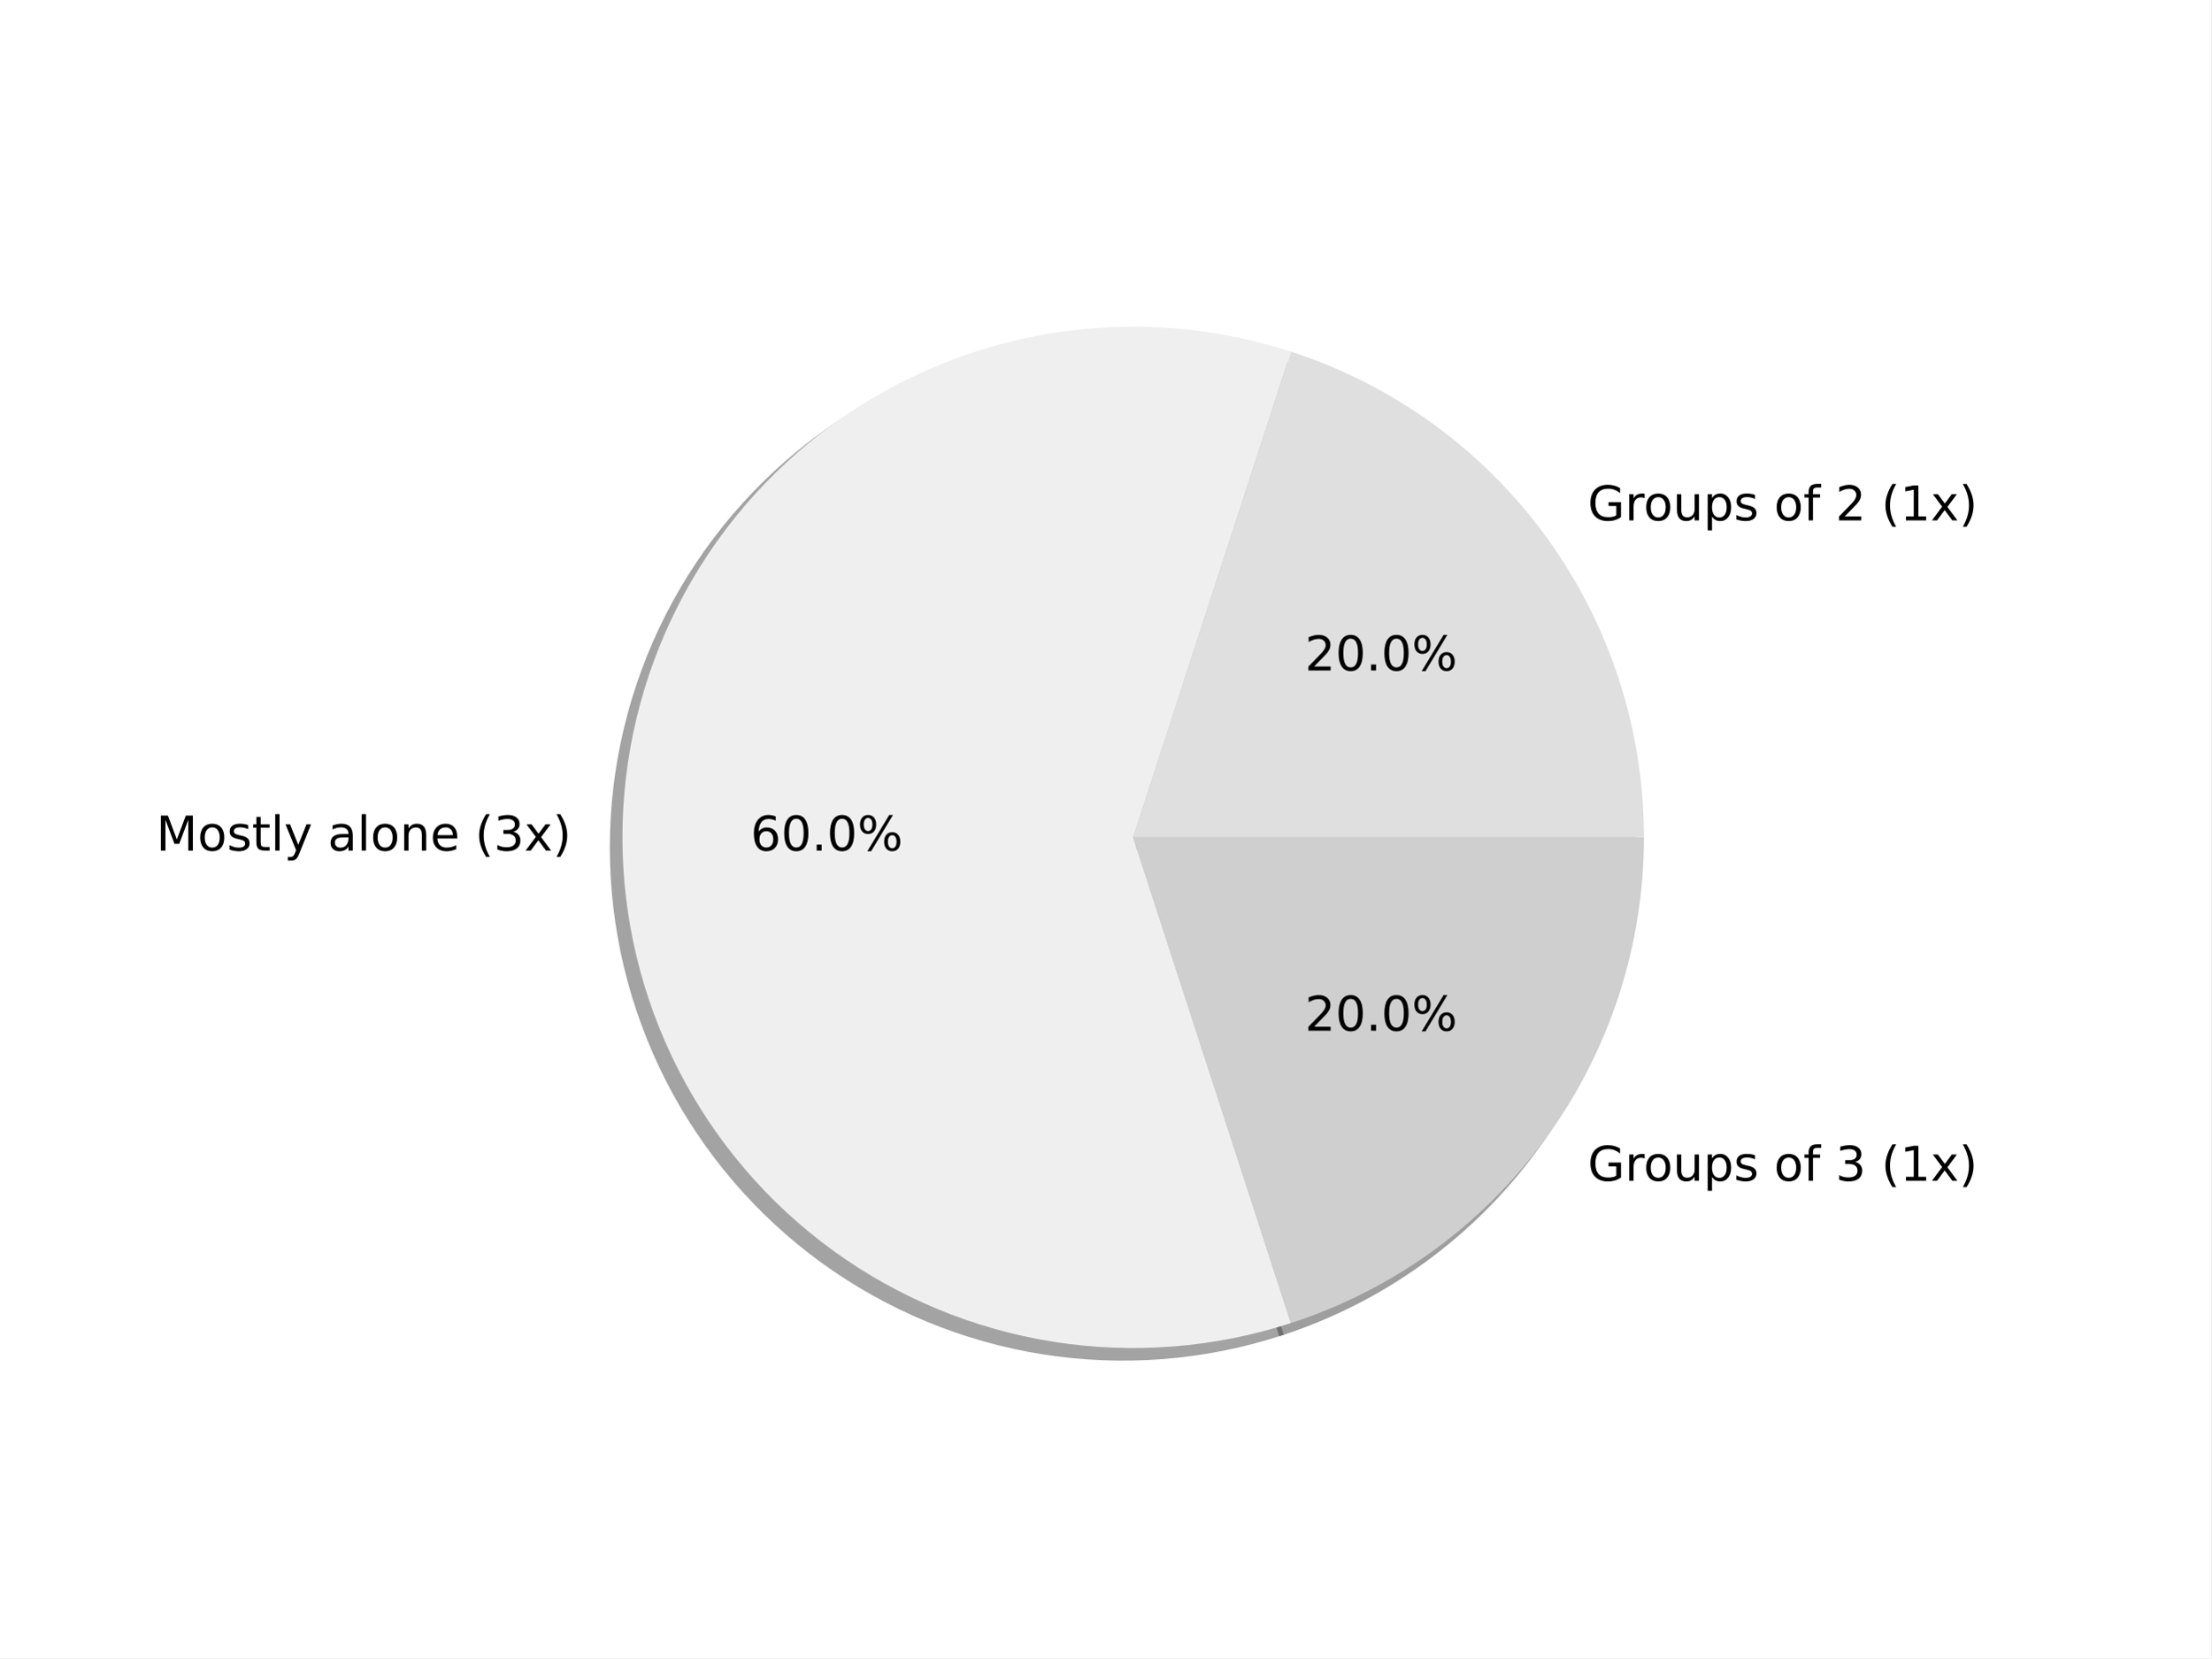
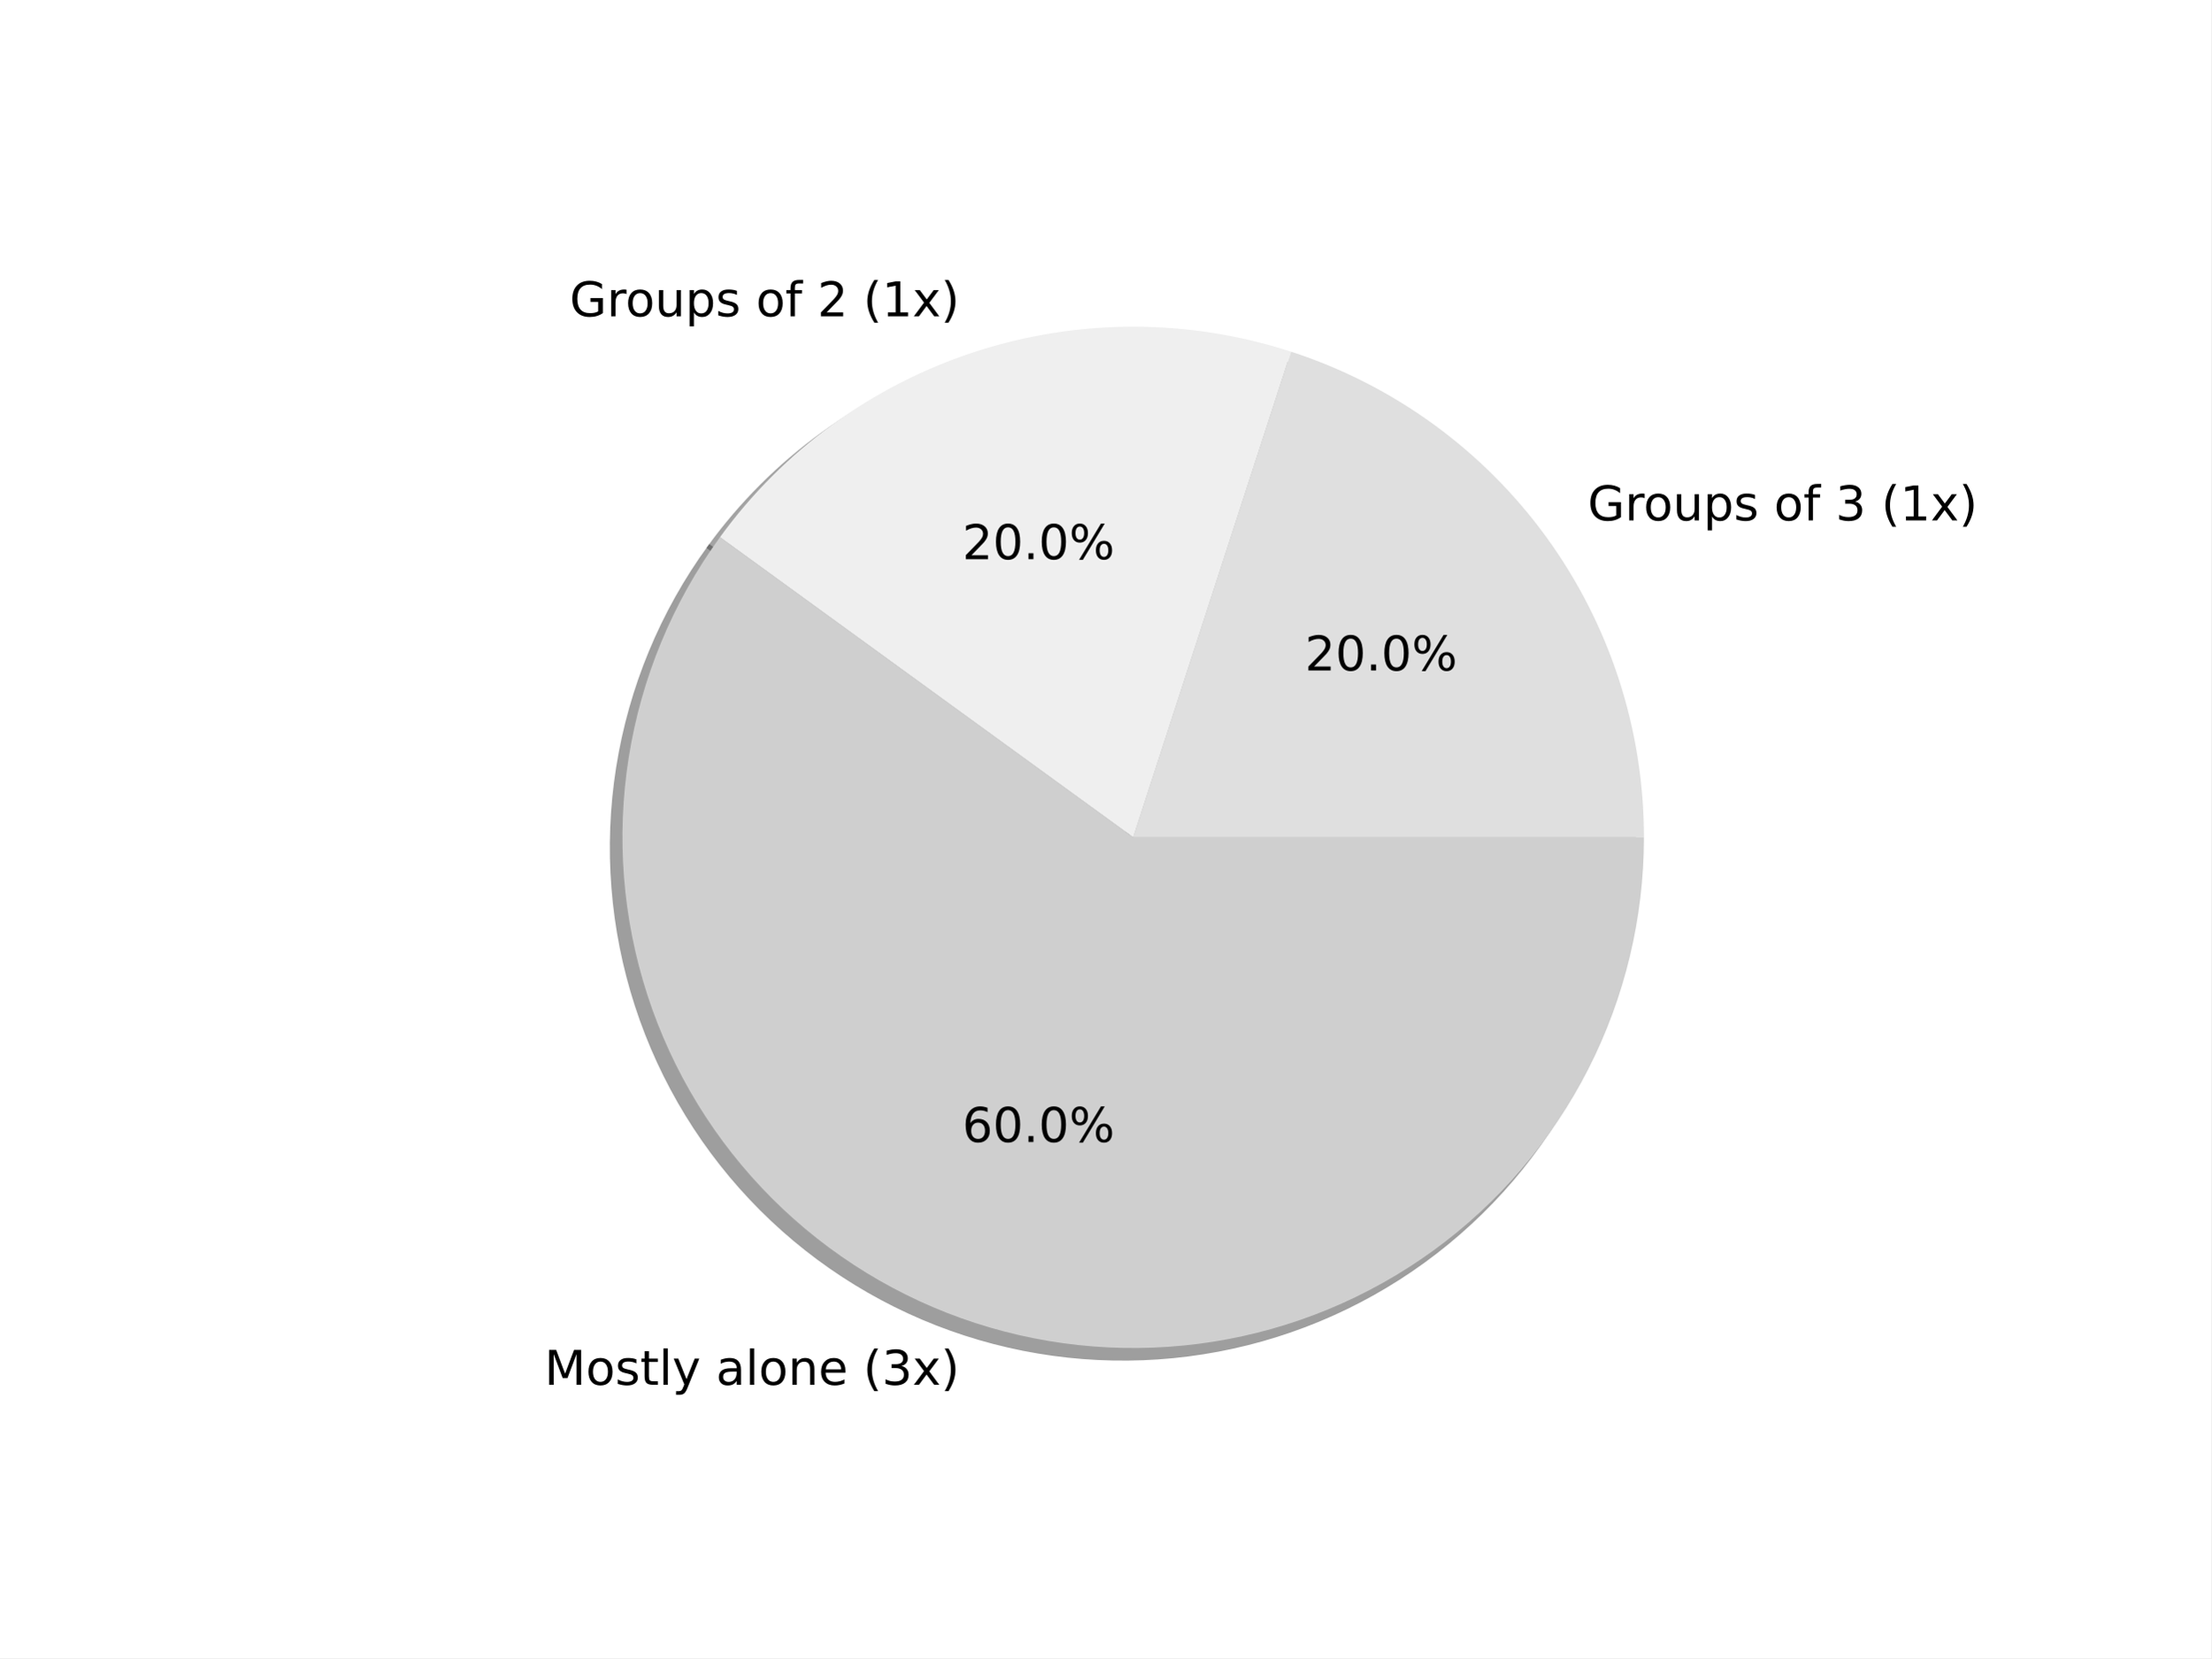
<svg xmlns="http://www.w3.org/2000/svg" xmlns:xlink="http://www.w3.org/1999/xlink" width="460.8pt" height="345.6pt" viewBox="0 0 460.8 345.6" version="1.1">
  <defs>
    <style type="text/css">*{stroke-linejoin: round; stroke-linecap: butt}</style>
  </defs>
  <g id="figure_1">
    <g id="patch_1">
      <path d="M 0 345.6  L 460.8 345.6  L 460.8 0  L 0 0  z " style="fill: #ffffff" />
    </g>
    <g id="axes_1">
      <g id="patch_2">
        <path d="M 340.476 176.657  C 340.476 154.181 333.357 132.273 320.147 114.09  C 306.936 95.907 288.3 82.367 266.924 75.422  L 234.031 176.657  L 340.476 176.657  z " style="fill: #434343; opacity: 0.5; stroke: #434343; stroke-linejoin: miter" />
      </g>
      <g id="patch_3">
-         <path d="M 266.924 75.422  C 250.949 70.231 233.97 68.895 217.379 71.523  C 200.789 74.15 185.054 80.668 171.464 90.541  C 157.875 100.414 146.814 113.365 139.188 128.332  C 131.562 143.298 127.586 159.86 127.586 176.657  C 127.586 193.454 131.562 210.015 139.188 224.982  C 146.814 239.948 157.875 252.899 171.464 262.773  C 185.054 272.646 200.789 279.164 217.379 281.791  C 233.97 284.419 250.949 283.083 266.924 277.892  L 234.031 176.657  L 266.924 75.422  z " style="fill: #484848; opacity: 0.5; stroke: #484848; stroke-linejoin: miter" />
+         <path d="M 266.924 75.422  C 245.549 68.477 222.513 68.477 201.138 75.422  C 179.762 82.367 161.126 95.907 147.915 114.09  L 234.031 176.657  L 266.924 75.422  z " style="fill: #484848; opacity: 0.5; stroke: #484848; stroke-linejoin: miter" />
      </g>
      <g id="patch_4">
-         <path d="M 266.924 277.892  C 288.3 270.947 306.936 257.407 320.147 239.224  C 333.357 221.041 340.476 199.132 340.476 176.657  L 234.031 176.657  L 266.924 277.892  z " style="fill: #3e3e3e; opacity: 0.5; stroke: #3e3e3e; stroke-linejoin: miter" />
+         <path d="M 147.915 114.09  C 138.042 127.68 131.524 143.415 128.897 160.005  C 126.269 176.596 127.605 193.575 132.796 209.55  C 137.987 225.525 146.886 240.047 158.763 251.925  C 170.641 263.802 185.163 272.701 201.138 277.892  C 217.113 283.083 234.092 284.419 250.683 281.791  C 267.273 279.164 283.009 272.646 296.598 262.773  C 310.187 252.899 321.248 239.948 328.874 224.982  C 336.5 210.015 340.476 193.454 340.476 176.657  L 234.031 176.657  L 147.915 114.09  z " style="fill: #3e3e3e; opacity: 0.5; stroke: #3e3e3e; stroke-linejoin: miter" />
      </g>
      <g id="patch_5">
        <path d="M 342.605 174.528  C 342.605 152.053 335.486 130.144 322.276 111.961  C 309.065 93.778 290.429 80.238 269.053 73.293  L 236.16 174.528  L 342.605 174.528  z " style="fill: #dfdfdf" />
      </g>
      <g id="patch_6">
-         <path d="M 269.053 73.293  C 253.078 68.102 236.099 66.766 219.508 69.394  C 202.918 72.021 187.183 78.539 173.593 88.412  C 160.004 98.286 148.943 111.237 141.317 126.203  C 133.691 141.17 129.715 157.731 129.715 174.528  C 129.715 191.325 133.691 207.886 141.317 222.853  C 148.943 237.819 160.004 250.77 173.593 260.644  C 187.183 270.517 202.918 277.035 219.508 279.662  C 236.099 282.29 253.078 280.954 269.053 275.763  L 236.16 174.528  L 269.053 73.293  z " style="fill: #efefef" />
+         <path d="M 269.053 73.293  C 247.678 66.348 224.642 66.348 203.267 73.293  C 181.891 80.238 163.255 93.778 150.044 111.961  L 236.16 174.528  L 269.053 73.293  z " style="fill: #efefef" />
      </g>
      <g id="patch_7">
-         <path d="M 269.053 275.763  C 290.429 268.818 309.065 255.278 322.276 237.095  C 335.486 218.912 342.605 197.003 342.605 174.528  L 236.16 174.528  L 269.053 275.763  z " style="fill: #cfcfcf" />
+         <path d="M 150.044 111.961  C 140.171 125.551 133.653 141.286 131.026 157.876  C 128.398 174.467 129.734 191.446 134.925 207.421  C 140.116 223.396 149.015 237.918 160.892 249.796  C 172.77 261.673 187.292 270.572 203.267 275.763  C 219.242 280.954 236.221 282.29 252.812 279.662  C 269.402 277.035 285.137 270.517 298.727 260.644  C 312.316 250.77 323.377 237.819 331.003 222.853  C 338.629 207.886 342.605 191.325 342.605 174.528  L 236.16 174.528  L 150.044 111.961  z " style="fill: #cfcfcf" />
      </g>
      <g id="matplotlib.axis_1" />
      <g id="matplotlib.axis_2" />
      <g id="text_1">
        <g transform="translate(330.8872 108.464) scale(0.1 -0.1)">
          <defs>
            <path id="DejaVuSans-47" d="M 3809 666  L 3809 1919  L 2778 1919  L 2778 2438  L 4434 2438  L 4434 434  Q 4069 175 3628 42  Q 3188 -91 2688 -91  Q 1594 -91 976 548  Q 359 1188 359 2328  Q 359 3472 976 4111  Q 1594 4750 2688 4750  Q 3144 4750 3555 4637  Q 3966 4525 4313 4306  L 4313 3634  Q 3963 3931 3569 4081  Q 3175 4231 2741 4231  Q 1884 4231 1454 3753  Q 1025 3275 1025 2328  Q 1025 1384 1454 906  Q 1884 428 2741 428  Q 3075 428 3337 486  Q 3600 544 3809 666  z " transform="scale(0.015625)" />
            <path id="DejaVuSans-72" d="M 2631 2963  Q 2534 3019 2420 3045  Q 2306 3072 2169 3072  Q 1681 3072 1420 2755  Q 1159 2438 1159 1844  L 1159 0  L 581 0  L 581 3500  L 1159 3500  L 1159 2956  Q 1341 3275 1631 3429  Q 1922 3584 2338 3584  Q 2397 3584 2469 3576  Q 2541 3569 2628 3553  L 2631 2963  z " transform="scale(0.015625)" />
            <path id="DejaVuSans-6f" d="M 1959 3097  Q 1497 3097 1228 2736  Q 959 2375 959 1747  Q 959 1119 1226 758  Q 1494 397 1959 397  Q 2419 397 2687 759  Q 2956 1122 2956 1747  Q 2956 2369 2687 2733  Q 2419 3097 1959 3097  z M 1959 3584  Q 2709 3584 3137 3096  Q 3566 2609 3566 1747  Q 3566 888 3137 398  Q 2709 -91 1959 -91  Q 1206 -91 779 398  Q 353 888 353 1747  Q 353 2609 779 3096  Q 1206 3584 1959 3584  z " transform="scale(0.015625)" />
            <path id="DejaVuSans-75" d="M 544 1381  L 544 3500  L 1119 3500  L 1119 1403  Q 1119 906 1312 657  Q 1506 409 1894 409  Q 2359 409 2629 706  Q 2900 1003 2900 1516  L 2900 3500  L 3475 3500  L 3475 0  L 2900 0  L 2900 538  Q 2691 219 2414 64  Q 2138 -91 1772 -91  Q 1169 -91 856 284  Q 544 659 544 1381  z M 1991 3584  L 1991 3584  z " transform="scale(0.015625)" />
            <path id="DejaVuSans-70" d="M 1159 525  L 1159 -1331  L 581 -1331  L 581 3500  L 1159 3500  L 1159 2969  Q 1341 3281 1617 3432  Q 1894 3584 2278 3584  Q 2916 3584 3314 3078  Q 3713 2572 3713 1747  Q 3713 922 3314 415  Q 2916 -91 2278 -91  Q 1894 -91 1617 61  Q 1341 213 1159 525  z M 3116 1747  Q 3116 2381 2855 2742  Q 2594 3103 2138 3103  Q 1681 3103 1420 2742  Q 1159 2381 1159 1747  Q 1159 1113 1420 752  Q 1681 391 2138 391  Q 2594 391 2855 752  Q 3116 1113 3116 1747  z " transform="scale(0.015625)" />
            <path id="DejaVuSans-73" d="M 2834 3397  L 2834 2853  Q 2591 2978 2328 3040  Q 2066 3103 1784 3103  Q 1356 3103 1142 2972  Q 928 2841 928 2578  Q 928 2378 1081 2264  Q 1234 2150 1697 2047  L 1894 2003  Q 2506 1872 2764 1633  Q 3022 1394 3022 966  Q 3022 478 2636 193  Q 2250 -91 1575 -91  Q 1294 -91 989 -36  Q 684 19 347 128  L 347 722  Q 666 556 975 473  Q 1284 391 1588 391  Q 1994 391 2212 530  Q 2431 669 2431 922  Q 2431 1156 2273 1281  Q 2116 1406 1581 1522  L 1381 1569  Q 847 1681 609 1914  Q 372 2147 372 2553  Q 372 3047 722 3315  Q 1072 3584 1716 3584  Q 2034 3584 2315 3537  Q 2597 3491 2834 3397  z " transform="scale(0.015625)" />
            <path id="DejaVuSans-20" transform="scale(0.015625)" />
            <path id="DejaVuSans-66" d="M 2375 4863  L 2375 4384  L 1825 4384  Q 1516 4384 1395 4259  Q 1275 4134 1275 3809  L 1275 3500  L 2222 3500  L 2222 3053  L 1275 3053  L 1275 0  L 697 0  L 697 3053  L 147 3053  L 147 3500  L 697 3500  L 697 3744  Q 697 4328 969 4595  Q 1241 4863 1831 4863  L 2375 4863  z " transform="scale(0.015625)" />
-             <path id="DejaVuSans-32" d="M 1228 531  L 3431 531  L 3431 0  L 469 0  L 469 531  Q 828 903 1448 1529  Q 2069 2156 2228 2338  Q 2531 2678 2651 2914  Q 2772 3150 2772 3378  Q 2772 3750 2511 3984  Q 2250 4219 1831 4219  Q 1534 4219 1204 4116  Q 875 4013 500 3803  L 500 4441  Q 881 4594 1212 4672  Q 1544 4750 1819 4750  Q 2544 4750 2975 4387  Q 3406 4025 3406 3419  Q 3406 3131 3298 2873  Q 3191 2616 2906 2266  Q 2828 2175 2409 1742  Q 1991 1309 1228 531  z " transform="scale(0.015625)" />
+             <path id="DejaVuSans-33" d="M 2597 2516  Q 3050 2419 3304 2112  Q 3559 1806 3559 1356  Q 3559 666 3084 287  Q 2609 -91 1734 -91  Q 1441 -91 1130 -33  Q 819 25 488 141  L 488 750  Q 750 597 1062 519  Q 1375 441 1716 441  Q 2309 441 2620 675  Q 2931 909 2931 1356  Q 2931 1769 2642 2001  Q 2353 2234 1838 2234  L 1294 2234  L 1294 2753  L 1863 2753  Q 2328 2753 2575 2939  Q 2822 3125 2822 3475  Q 2822 3834 2567 4026  Q 2313 4219 1838 4219  Q 1578 4219 1281 4162  Q 984 4106 628 3988  L 628 4550  Q 988 4650 1302 4700  Q 1616 4750 1894 4750  Q 2613 4750 3031 4423  Q 3450 4097 3450 3541  Q 3450 3153 3228 2886  Q 3006 2619 2597 2516  z " transform="scale(0.015625)" />
            <path id="DejaVuSans-28" d="M 1984 4856  Q 1566 4138 1362 3434  Q 1159 2731 1159 2009  Q 1159 1288 1364 580  Q 1569 -128 1984 -844  L 1484 -844  Q 1016 -109 783 600  Q 550 1309 550 2009  Q 550 2706 781 3412  Q 1013 4119 1484 4856  L 1984 4856  z " transform="scale(0.015625)" />
            <path id="DejaVuSans-31" d="M 794 531  L 1825 531  L 1825 4091  L 703 3866  L 703 4441  L 1819 4666  L 2450 4666  L 2450 531  L 3481 531  L 3481 0  L 794 0  L 794 531  z " transform="scale(0.015625)" />
            <path id="DejaVuSans-78" d="M 3513 3500  L 2247 1797  L 3578 0  L 2900 0  L 1881 1375  L 863 0  L 184 0  L 1544 1831  L 300 3500  L 978 3500  L 1906 2253  L 2834 3500  L 3513 3500  z " transform="scale(0.015625)" />
            <path id="DejaVuSans-29" d="M 513 4856  L 1013 4856  Q 1481 4119 1714 3412  Q 1947 2706 1947 2009  Q 1947 1309 1714 600  Q 1481 -109 1013 -844  L 513 -844  Q 928 -128 1133 580  Q 1338 1288 1338 2009  Q 1338 2731 1133 3434  Q 928 4138 513 4856  z " transform="scale(0.015625)" />
          </defs>
+           <use xlink:href="#DejaVuSans-47" />
+           <use xlink:href="#DejaVuSans-72" x="77.49" />
+           <use xlink:href="#DejaVuSans-6f" x="116.354" />
+           <use xlink:href="#DejaVuSans-75" x="177.535" />
+           <use xlink:href="#DejaVuSans-70" x="240.914" />
+           <use xlink:href="#DejaVuSans-73" x="304.391" />
+           <use xlink:href="#DejaVuSans-20" x="356.49" />
+           <use xlink:href="#DejaVuSans-6f" x="388.277" />
+           <use xlink:href="#DejaVuSans-66" x="449.459" />
+           <use xlink:href="#DejaVuSans-20" x="484.664" />
+           <use xlink:href="#DejaVuSans-33" x="516.451" />
+           <use xlink:href="#DejaVuSans-20" x="580.074" />
+           <use xlink:href="#DejaVuSans-28" x="611.861" />
+           <use xlink:href="#DejaVuSans-31" x="650.875" />
+           <use xlink:href="#DejaVuSans-78" x="714.498" />
+           <use xlink:href="#DejaVuSans-29" x="773.678" />
+         </g>
+       </g>
+       <g id="text_2">
+         <g transform="translate(271.9458 139.7474) scale(0.1 -0.1)">
+           <defs>
+             <path id="DejaVuSans-32" d="M 1228 531  L 3431 531  L 3431 0  L 469 0  L 469 531  Q 828 903 1448 1529  Q 2069 2156 2228 2338  Q 2531 2678 2651 2914  Q 2772 3150 2772 3378  Q 2772 3750 2511 3984  Q 2250 4219 1831 4219  Q 1534 4219 1204 4116  Q 875 4013 500 3803  L 500 4441  Q 881 4594 1212 4672  Q 1544 4750 1819 4750  Q 2544 4750 2975 4387  Q 3406 4025 3406 3419  Q 3406 3131 3298 2873  Q 3191 2616 2906 2266  Q 2828 2175 2409 1742  Q 1991 1309 1228 531  z " transform="scale(0.015625)" />
+             <path id="DejaVuSans-30" d="M 2034 4250  Q 1547 4250 1301 3770  Q 1056 3291 1056 2328  Q 1056 1369 1301 889  Q 1547 409 2034 409  Q 2525 409 2770 889  Q 3016 1369 3016 2328  Q 3016 3291 2770 3770  Q 2525 4250 2034 4250  z M 2034 4750  Q 2819 4750 3233 4129  Q 3647 3509 3647 2328  Q 3647 1150 3233 529  Q 2819 -91 2034 -91  Q 1250 -91 836 529  Q 422 1150 422 2328  Q 422 3509 836 4129  Q 1250 4750 2034 4750  z " transform="scale(0.015625)" />
+             <path id="DejaVuSans-2e" d="M 684 794  L 1344 794  L 1344 0  L 684 0  L 684 794  z " transform="scale(0.015625)" />
+             <path id="DejaVuSans-25" d="M 4653 2053  Q 4381 2053 4226 1822  Q 4072 1591 4072 1178  Q 4072 772 4226 539  Q 4381 306 4653 306  Q 4919 306 5073 539  Q 5228 772 5228 1178  Q 5228 1588 5073 1820  Q 4919 2053 4653 2053  z M 4653 2450  Q 5147 2450 5437 2106  Q 5728 1763 5728 1178  Q 5728 594 5436 251  Q 5144 -91 4653 -91  Q 4153 -91 3862 251  Q 3572 594 3572 1178  Q 3572 1766 3864 2108  Q 4156 2450 4653 2450  z M 1428 4353  Q 1159 4353 1004 4120  Q 850 3888 850 3481  Q 850 3069 1003 2837  Q 1156 2606 1428 2606  Q 1700 2606 1854 2837  Q 2009 3069 2009 3481  Q 2009 3884 1853 4118  Q 1697 4353 1428 4353  z M 4250 4750  L 4750 4750  L 1831 -91  L 1331 -91  L 4250 4750  z M 1428 4750  Q 1922 4750 2215 4408  Q 2509 4066 2509 3481  Q 2509 2891 2217 2550  Q 1925 2209 1428 2209  Q 931 2209 642 2551  Q 353 2894 353 3481  Q 353 4063 643 4406  Q 934 4750 1428 4750  z " transform="scale(0.015625)" />
+           </defs>
+           <use xlink:href="#DejaVuSans-32" />
+           <use xlink:href="#DejaVuSans-30" x="63.623" />
+           <use xlink:href="#DejaVuSans-2e" x="127.246" />
+           <use xlink:href="#DejaVuSans-30" x="159.033" />
+           <use xlink:href="#DejaVuSans-25" x="222.656" />
+         </g>
+       </g>
+       <g id="text_3">
+         <g transform="translate(118.7087 65.92885) scale(0.1 -0.1)">
          <use xlink:href="#DejaVuSans-47" />
          <use xlink:href="#DejaVuSans-72" x="77.49" />
          <use xlink:href="#DejaVuSans-6f" x="116.354" />
          <use xlink:href="#DejaVuSans-75" x="177.535" />
          <use xlink:href="#DejaVuSans-70" x="240.914" />
          <use xlink:href="#DejaVuSans-73" x="304.391" />
          <use xlink:href="#DejaVuSans-20" x="356.49" />
          <use xlink:href="#DejaVuSans-6f" x="388.277" />
          <use xlink:href="#DejaVuSans-66" x="449.459" />
          <use xlink:href="#DejaVuSans-20" x="484.664" />
          <use xlink:href="#DejaVuSans-32" x="516.451" />
          <use xlink:href="#DejaVuSans-20" x="580.074" />
          <use xlink:href="#DejaVuSans-28" x="611.861" />
          <use xlink:href="#DejaVuSans-31" x="650.875" />
          <use xlink:href="#DejaVuSans-78" x="714.498" />
          <use xlink:href="#DejaVuSans-29" x="773.678" />
        </g>
      </g>
-       <g id="text_2">
-         <g transform="translate(271.9458 139.7474) scale(0.1 -0.1)">
-           <defs>
-             <path id="DejaVuSans-30" d="M 2034 4250  Q 1547 4250 1301 3770  Q 1056 3291 1056 2328  Q 1056 1369 1301 889  Q 1547 409 2034 409  Q 2525 409 2770 889  Q 3016 1369 3016 2328  Q 3016 3291 2770 3770  Q 2525 4250 2034 4250  z M 2034 4750  Q 2819 4750 3233 4129  Q 3647 3509 3647 2328  Q 3647 1150 3233 529  Q 2819 -91 2034 -91  Q 1250 -91 836 529  Q 422 1150 422 2328  Q 422 3509 836 4129  Q 1250 4750 2034 4750  z " transform="scale(0.015625)" />
-             <path id="DejaVuSans-2e" d="M 684 794  L 1344 794  L 1344 0  L 684 0  L 684 794  z " transform="scale(0.015625)" />
-             <path id="DejaVuSans-25" d="M 4653 2053  Q 4381 2053 4226 1822  Q 4072 1591 4072 1178  Q 4072 772 4226 539  Q 4381 306 4653 306  Q 4919 306 5073 539  Q 5228 772 5228 1178  Q 5228 1588 5073 1820  Q 4919 2053 4653 2053  z M 4653 2450  Q 5147 2450 5437 2106  Q 5728 1763 5728 1178  Q 5728 594 5436 251  Q 5144 -91 4653 -91  Q 4153 -91 3862 251  Q 3572 594 3572 1178  Q 3572 1766 3864 2108  Q 4156 2450 4653 2450  z M 1428 4353  Q 1159 4353 1004 4120  Q 850 3888 850 3481  Q 850 3069 1003 2837  Q 1156 2606 1428 2606  Q 1700 2606 1854 2837  Q 2009 3069 2009 3481  Q 2009 3884 1853 4118  Q 1697 4353 1428 4353  z M 4250 4750  L 4750 4750  L 1831 -91  L 1331 -91  L 4250 4750  z M 1428 4750  Q 1922 4750 2215 4408  Q 2509 4066 2509 3481  Q 2509 2891 2217 2550  Q 1925 2209 1428 2209  Q 931 2209 642 2551  Q 353 2894 353 3481  Q 353 4063 643 4406  Q 934 4750 1428 4750  z " transform="scale(0.015625)" />
-           </defs>
+       <g id="text_4">
+         <g transform="translate(200.5405 116.5464) scale(0.1 -0.1)">
          <use xlink:href="#DejaVuSans-32" />
          <use xlink:href="#DejaVuSans-30" x="63.623" />
          <use xlink:href="#DejaVuSans-2e" x="127.246" />
          <use xlink:href="#DejaVuSans-30" x="159.033" />
          <use xlink:href="#DejaVuSans-25" x="222.656" />
        </g>
      </g>
-       <g id="text_3">
-         <g transform="translate(32.54103 177.2874) scale(0.1 -0.1)">
+       <g id="text_5">
+         <g transform="translate(113.4477 288.6459) scale(0.1 -0.1)">
          <defs>
            <path id="DejaVuSans-4d" d="M 628 4666  L 1569 4666  L 2759 1491  L 3956 4666  L 4897 4666  L 4897 0  L 4281 0  L 4281 4097  L 3078 897  L 2444 897  L 1241 4097  L 1241 0  L 628 0  L 628 4666  z " transform="scale(0.015625)" />
            <path id="DejaVuSans-74" d="M 1172 4494  L 1172 3500  L 2356 3500  L 2356 3053  L 1172 3053  L 1172 1153  Q 1172 725 1289 603  Q 1406 481 1766 481  L 2356 481  L 2356 0  L 1766 0  Q 1100 0 847 248  Q 594 497 594 1153  L 594 3053  L 172 3053  L 172 3500  L 594 3500  L 594 4494  L 1172 4494  z " transform="scale(0.015625)" />
            <path id="DejaVuSans-6c" d="M 603 4863  L 1178 4863  L 1178 0  L 603 0  L 603 4863  z " transform="scale(0.015625)" />
            <path id="DejaVuSans-79" d="M 2059 -325  Q 1816 -950 1584 -1140  Q 1353 -1331 966 -1331  L 506 -1331  L 506 -850  L 844 -850  Q 1081 -850 1212 -737  Q 1344 -625 1503 -206  L 1606 56  L 191 3500  L 800 3500  L 1894 763  L 2988 3500  L 3597 3500  L 2059 -325  z " transform="scale(0.015625)" />
            <path id="DejaVuSans-61" d="M 2194 1759  Q 1497 1759 1228 1600  Q 959 1441 959 1056  Q 959 750 1161 570  Q 1363 391 1709 391  Q 2188 391 2477 730  Q 2766 1069 2766 1631  L 2766 1759  L 2194 1759  z M 3341 1997  L 3341 0  L 2766 0  L 2766 531  Q 2569 213 2275 61  Q 1981 -91 1556 -91  Q 1019 -91 701 211  Q 384 513 384 1019  Q 384 1609 779 1909  Q 1175 2209 1959 2209  L 2766 2209  L 2766 2266  Q 2766 2663 2505 2880  Q 2244 3097 1772 3097  Q 1472 3097 1187 3025  Q 903 2953 641 2809  L 641 3341  Q 956 3463 1253 3523  Q 1550 3584 1831 3584  Q 2591 3584 2966 3190  Q 3341 2797 3341 1997  z " transform="scale(0.015625)" />
            <path id="DejaVuSans-6e" d="M 3513 2113  L 3513 0  L 2938 0  L 2938 2094  Q 2938 2591 2744 2837  Q 2550 3084 2163 3084  Q 1697 3084 1428 2787  Q 1159 2491 1159 1978  L 1159 0  L 581 0  L 581 3500  L 1159 3500  L 1159 2956  Q 1366 3272 1645 3428  Q 1925 3584 2291 3584  Q 2894 3584 3203 3211  Q 3513 2838 3513 2113  z " transform="scale(0.015625)" />
            <path id="DejaVuSans-65" d="M 3597 1894  L 3597 1613  L 953 1613  Q 991 1019 1311 708  Q 1631 397 2203 397  Q 2534 397 2845 478  Q 3156 559 3463 722  L 3463 178  Q 3153 47 2828 -22  Q 2503 -91 2169 -91  Q 1331 -91 842 396  Q 353 884 353 1716  Q 353 2575 817 3079  Q 1281 3584 2069 3584  Q 2775 3584 3186 3129  Q 3597 2675 3597 1894  z M 3022 2063  Q 3016 2534 2758 2815  Q 2500 3097 2075 3097  Q 1594 3097 1305 2825  Q 1016 2553 972 2059  L 3022 2063  z " transform="scale(0.015625)" />
-             <path id="DejaVuSans-33" d="M 2597 2516  Q 3050 2419 3304 2112  Q 3559 1806 3559 1356  Q 3559 666 3084 287  Q 2609 -91 1734 -91  Q 1441 -91 1130 -33  Q 819 25 488 141  L 488 750  Q 750 597 1062 519  Q 1375 441 1716 441  Q 2309 441 2620 675  Q 2931 909 2931 1356  Q 2931 1769 2642 2001  Q 2353 2234 1838 2234  L 1294 2234  L 1294 2753  L 1863 2753  Q 2328 2753 2575 2939  Q 2822 3125 2822 3475  Q 2822 3834 2567 4026  Q 2313 4219 1838 4219  Q 1578 4219 1281 4162  Q 984 4106 628 3988  L 628 4550  Q 988 4650 1302 4700  Q 1616 4750 1894 4750  Q 2613 4750 3031 4423  Q 3450 4097 3450 3541  Q 3450 3153 3228 2886  Q 3006 2619 2597 2516  z " transform="scale(0.015625)" />
          </defs>
          <use xlink:href="#DejaVuSans-4d" />
          <use xlink:href="#DejaVuSans-6f" x="86.279" />
          <use xlink:href="#DejaVuSans-73" x="147.461" />
          <use xlink:href="#DejaVuSans-74" x="199.561" />
          <use xlink:href="#DejaVuSans-6c" x="238.77" />
          <use xlink:href="#DejaVuSans-79" x="266.553" />
          <use xlink:href="#DejaVuSans-20" x="325.732" />
          <use xlink:href="#DejaVuSans-61" x="357.52" />
          <use xlink:href="#DejaVuSans-6c" x="418.799" />
          <use xlink:href="#DejaVuSans-6f" x="446.582" />
          <use xlink:href="#DejaVuSans-6e" x="507.764" />
          <use xlink:href="#DejaVuSans-65" x="571.143" />
          <use xlink:href="#DejaVuSans-20" x="632.666" />
          <use xlink:href="#DejaVuSans-28" x="664.453" />
          <use xlink:href="#DejaVuSans-33" x="703.467" />
          <use xlink:href="#DejaVuSans-78" x="767.09" />
          <use xlink:href="#DejaVuSans-29" x="826.27" />
        </g>
      </g>
-       <g id="text_4">
-         <g transform="translate(156.4095 177.2874) scale(0.1 -0.1)">
+       <g id="text_6">
+         <g transform="translate(200.5405 238.0284) scale(0.1 -0.1)">
          <defs>
            <path id="DejaVuSans-36" d="M 2113 2584  Q 1688 2584 1439 2293  Q 1191 2003 1191 1497  Q 1191 994 1439 701  Q 1688 409 2113 409  Q 2538 409 2786 701  Q 3034 994 3034 1497  Q 3034 2003 2786 2293  Q 2538 2584 2113 2584  z M 3366 4563  L 3366 3988  Q 3128 4100 2886 4159  Q 2644 4219 2406 4219  Q 1781 4219 1451 3797  Q 1122 3375 1075 2522  Q 1259 2794 1537 2939  Q 1816 3084 2150 3084  Q 2853 3084 3261 2657  Q 3669 2231 3669 1497  Q 3669 778 3244 343  Q 2819 -91 2113 -91  Q 1303 -91 875 529  Q 447 1150 447 2328  Q 447 3434 972 4092  Q 1497 4750 2381 4750  Q 2619 4750 2861 4703  Q 3103 4656 3366 4563  z " transform="scale(0.015625)" />
          </defs>
          <use xlink:href="#DejaVuSans-36" />
          <use xlink:href="#DejaVuSans-30" x="63.623" />
          <use xlink:href="#DejaVuSans-2e" x="127.246" />
          <use xlink:href="#DejaVuSans-30" x="159.033" />
          <use xlink:href="#DejaVuSans-25" x="222.656" />
        </g>
      </g>
-       <g id="text_5">
-         <g transform="translate(330.8872 246.1107) scale(0.1 -0.1)">
-           <use xlink:href="#DejaVuSans-47" />
-           <use xlink:href="#DejaVuSans-72" x="77.49" />
-           <use xlink:href="#DejaVuSans-6f" x="116.354" />
-           <use xlink:href="#DejaVuSans-75" x="177.535" />
-           <use xlink:href="#DejaVuSans-70" x="240.914" />
-           <use xlink:href="#DejaVuSans-73" x="304.391" />
-           <use xlink:href="#DejaVuSans-20" x="356.49" />
-           <use xlink:href="#DejaVuSans-6f" x="388.277" />
-           <use xlink:href="#DejaVuSans-66" x="449.459" />
-           <use xlink:href="#DejaVuSans-20" x="484.664" />
-           <use xlink:href="#DejaVuSans-33" x="516.451" />
-           <use xlink:href="#DejaVuSans-20" x="580.074" />
-           <use xlink:href="#DejaVuSans-28" x="611.861" />
-           <use xlink:href="#DejaVuSans-31" x="650.875" />
-           <use xlink:href="#DejaVuSans-78" x="714.498" />
-           <use xlink:href="#DejaVuSans-29" x="773.678" />
-         </g>
-       </g>
-       <g id="text_6">
-         <g transform="translate(271.9458 214.8274) scale(0.1 -0.1)">
-           <use xlink:href="#DejaVuSans-32" />
-           <use xlink:href="#DejaVuSans-30" x="63.623" />
-           <use xlink:href="#DejaVuSans-2e" x="127.246" />
-           <use xlink:href="#DejaVuSans-30" x="159.033" />
-           <use xlink:href="#DejaVuSans-25" x="222.656" />
-         </g>
-       </g>
    </g>
  </g>
</svg>
